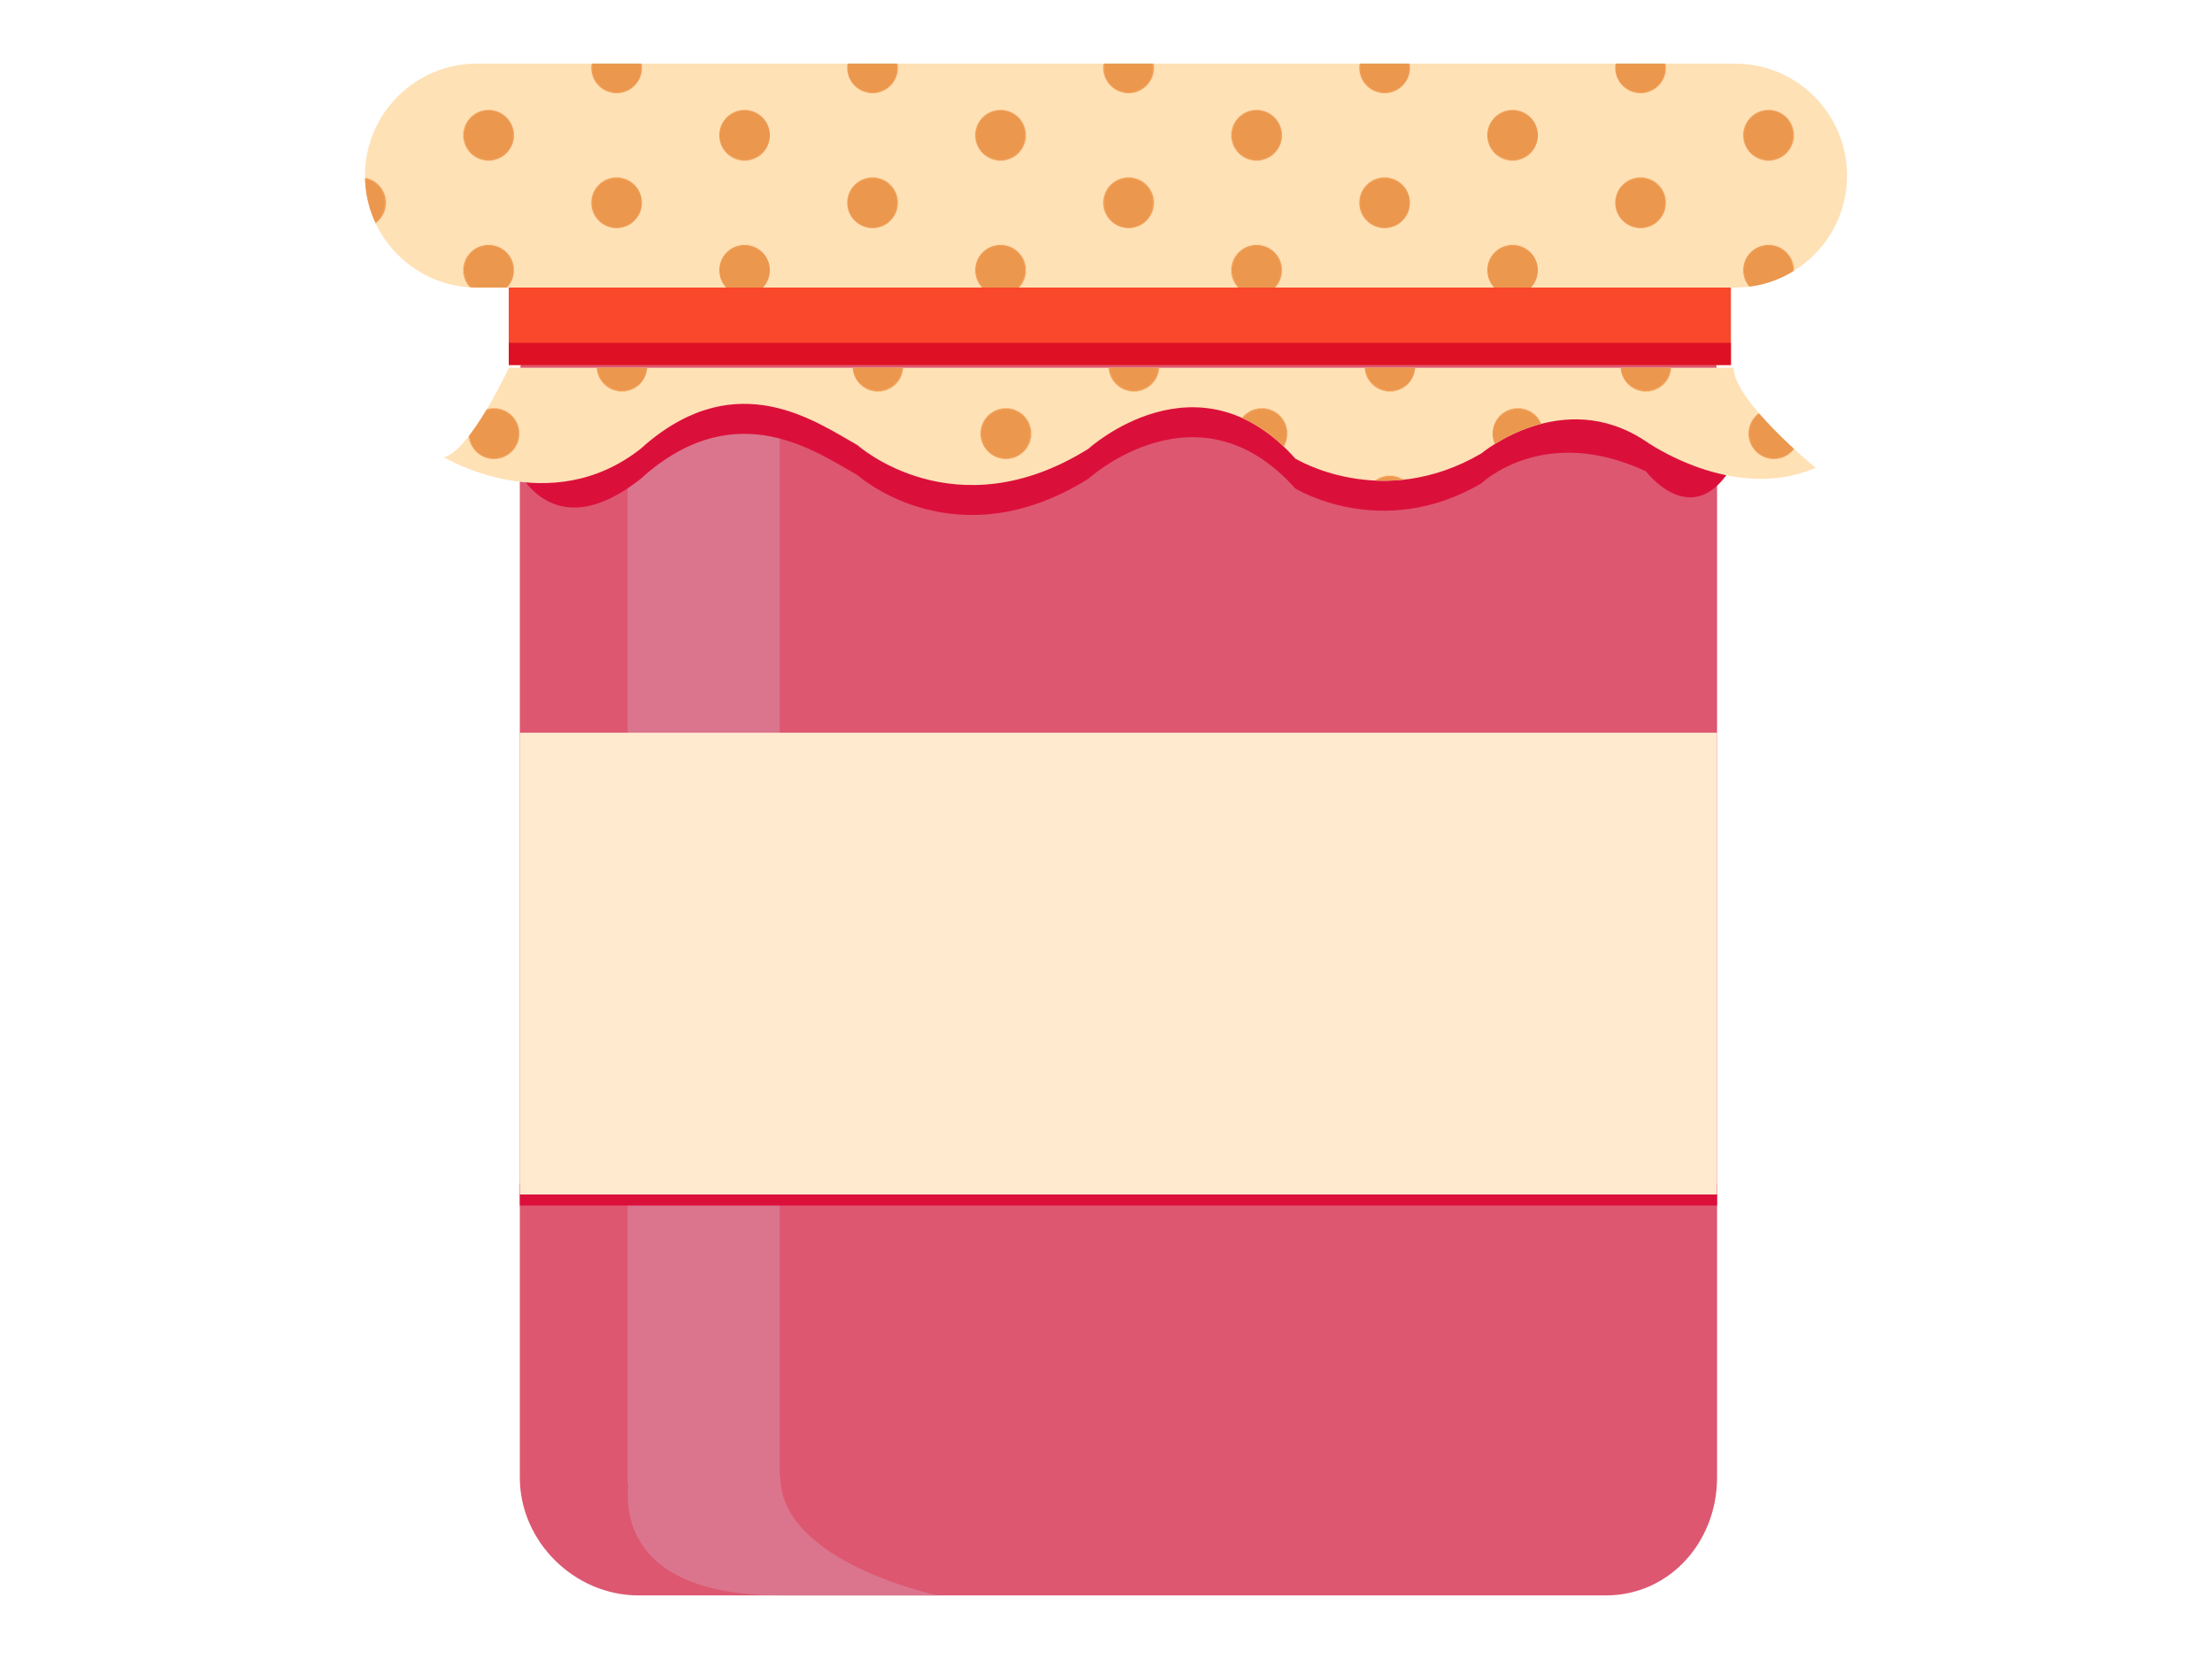
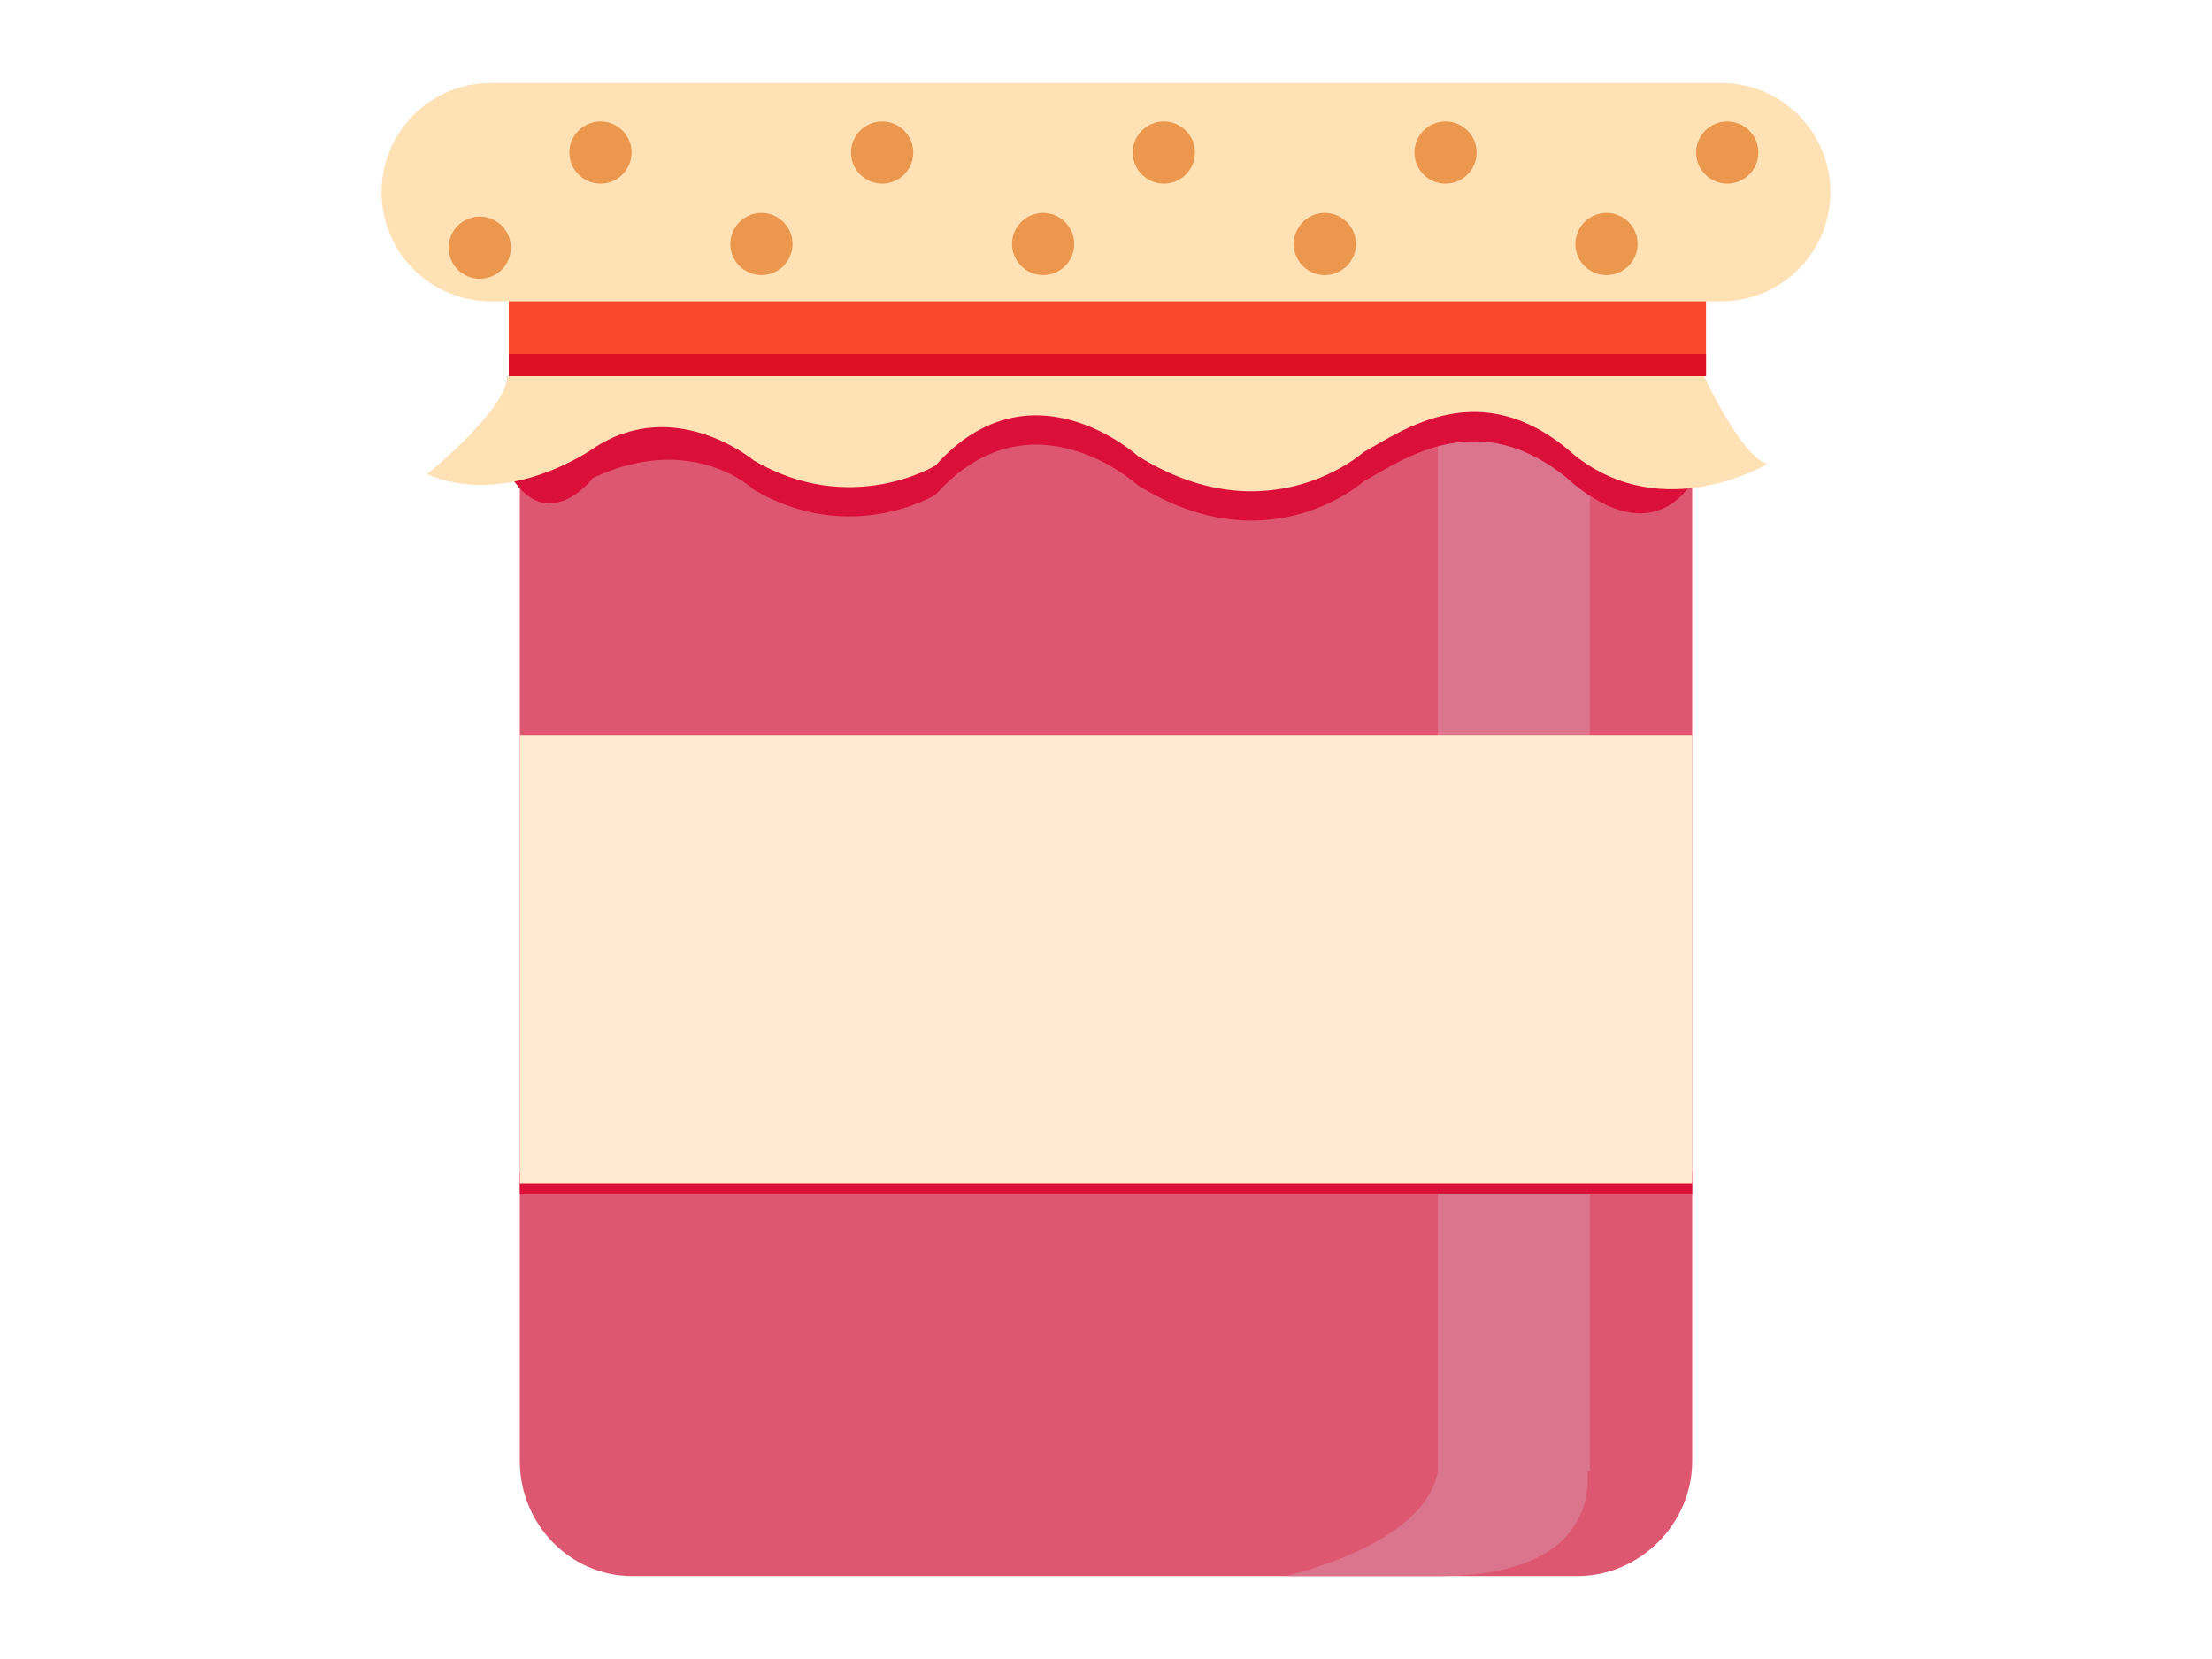
- <svg xmlns="http://www.w3.org/2000/svg" xmlns:xlink="http://www.w3.org/1999/xlink" version="1.1" id="jar" x="0px" y="0px" width="800px" height="600px" viewBox="0 0 800 600" enable-background="new 0 0 800 600" xml:space="preserve">
-   <pattern width="170.948" height="180.154" patternUnits="userSpaceOnUse" id="New_Pattern" viewBox="0 -191.401 170.948 180.154" overflow="visible">
-     <g>
-       <polygon fill="none" points="0,-191.401 170.948,-191.401 170.948,-11.247 0,-11.247   " />
-       <path fill="#EB974E" d="M33.766-16.883C33.766-7.559,26.208,0,16.883,0S0-7.559,0-16.883s7.559-16.884,16.883-16.884    S33.766-26.207,33.766-16.883z" />
-       <path fill="#EB974E" d="M119.24-61.921c0,9.324-7.559,16.883-16.883,16.883s-16.883-7.559-16.883-16.883    s7.559-16.884,16.883-16.884S119.24-71.245,119.24-61.921z" />
-       <path fill="#EB974E" d="M33.766-106.96c0,9.324-7.559,16.883-16.883,16.883S0-97.636,0-106.96s7.559-16.883,16.883-16.883    S33.766-116.284,33.766-106.96z" />
-       <path fill="#EB974E" d="M119.24-151.999c0,9.324-7.559,16.883-16.883,16.883s-16.883-7.559-16.883-16.883    s7.559-16.883,16.883-16.883S119.24-161.323,119.24-151.999z" />
-       <path fill="#EB974E" d="M33.766-197.037c0,9.324-7.559,16.883-16.883,16.883S0-187.713,0-197.037s7.559-16.883,16.883-16.883    S33.766-206.361,33.766-197.037z" />
-     </g>
-   </pattern>
+ <svg xmlns="http://www.w3.org/2000/svg" version="1.1" id="jar" x="0px" y="0px" width="800px" height="600px" viewBox="0 0 800 600" enable-background="new 0 0 800 600" xml:space="preserve">
  <g>
-     <path fill="#DD5771" d="M621,534.38c0,23.111-17.056,42.62-40.242,42.62H230.901C207.715,577,188,557.491,188,534.38V136.855   C188,113.746,207.715,96,230.901,96h349.856C603.944,96,621,113.746,621,136.855V534.38z" />
-     <rect x="227" y="139" fill="#DB758D" width="55" height="398" />
-     <path fill="#DB758D" d="M227.79,534c0,0-11.272,43,54.408,43h56.87c0,0-56.87-12-56.87-43H227.79z" />
-     <rect x="188" y="428" fill="#DB103A" width="433" height="8" />
-     <rect x="188" y="265" fill="#FFEACF" width="433" height="167" />
-     <path fill="#DB103A" d="M184.029,144c0,0,11.967,21.544,2.295,24.182c0,0,12.518,31.103,45.558,4.854   c0.566-0.45,1.131-1.047,1.693-1.527c33.412-28.445,61.618-8.052,76.565,0.337c0,0,35.1,31.522,83.459,1.32   c0,0,39.566-36.066,74.859,3.5c0,0,31.231,19.265,67.28-1.836c0,0,22.405-21.716,59.507-4.388c0,0,17.286,22.829,31.636-2.523   c0,0,0.106-11.92,0.106-23.92H184.029z" />
-     <g>
-       <path fill="#FFE1B6" d="M184.029,133c0,0-13.76,29.752-23.432,32.391c0,0,38.244,23.02,71.284-3.229    c0.566-0.45,1.131-1.026,1.693-1.505c33.412-28.445,61.618-8.042,76.565,0.347c0,0,35.1,31.529,83.46,1.326    c0,0,39.565-36.063,74.858,3.503c0,0,31.231,19.266,67.28-1.835c0,0,29.314-24.553,59.507-4.389c0,0,31.558,22.49,61.426,9.583    c0,0-29.684-24.191-29.684-36.191H184.029z" />
-       <pattern id="SVGID_1_" xlink:href="#New_Pattern" patternTransform="matrix(0.5416 0 0 0.5416 -3533.936 -3645.425)">
- 		</pattern>
-       <path fill="url(#SVGID_1_)" d="M184.029,133c0,0-13.76,29.752-23.432,32.391c0,0,38.244,23.02,71.284-3.229    c0.566-0.45,1.131-1.026,1.693-1.505c33.412-28.445,61.618-8.042,76.565,0.347c0,0,35.1,31.529,83.46,1.326    c0,0,39.565-36.063,74.858,3.503c0,0,31.231,19.266,67.28-1.835c0,0,29.314-24.553,59.507-4.389c0,0,31.558,22.49,61.426,9.583    c0,0-29.684-24.191-29.684-36.191H184.029z" />
-     </g>
-     <rect x="184" y="103" fill="#F9482B" width="442" height="29" />
-     <rect x="184" y="124" fill="#DD1024" width="442" height="8" />
-     <g>
-       <path fill="#FFE1B6" d="M668,63.5c0,22.368-18.133,40.5-40.5,40.5h-455c-22.368,0-40.5-18.132-40.5-40.5l0,0    c0-22.368,18.132-40.5,40.5-40.5h455C649.867,23,668,41.132,668,63.5L668,63.5z" />
-       <pattern id="SVGID_2_" xlink:href="#New_Pattern" patternTransform="matrix(0.5416 0 0 0.5416 -3535.867 -3606.949)">
- 		</pattern>
-       <path fill="url(#SVGID_2_)" d="M668,63.5c0,22.368-18.133,40.5-40.5,40.5h-455c-22.368,0-40.5-18.132-40.5-40.5l0,0    c0-22.368,18.132-40.5,40.5-40.5h455C649.867,23,668,41.132,668,63.5L668,63.5z" />
-     </g>
+     <path fill="#DD5771" d="M188,528.451C188,551.032,205.982,570,228.639,570h341.855C593.15,570,612,551.032,612,528.451V140.016   C612,117.434,593.15,100,570.494,100H228.639C205.982,100,188,117.434,188,140.016V528.451z" />
+     <rect x="520" y="143" fill="#DB758D" width="55" height="389" />
+     <path fill="#DB758D" d="M573.535,528c0,0,11.014,42-53.164,42h-55.569c0,0,55.569-12,55.569-42H573.535z" />
+     <rect x="188" y="424" fill="#DB103A" width="424" height="8" />
+     <rect x="188" y="266" fill="#FFEACF" width="424" height="162" />
+     <path fill="#DB103A" d="M616.295,147c0,0-11.693,21.049-2.242,23.627c0,0-12.231,30.391-44.517,4.742   c-0.553-0.439-1.104-1.024-1.654-1.492c-32.647-27.794-60.209-7.868-74.814,0.329c0,0-34.297,30.803-81.55,1.291   c0,0-38.661-35.241-73.147,3.42c0,0-30.518,18.824-65.742-1.795c0,0-21.894-21.22-58.146-4.288c0,0-16.891,22.31-30.912-2.462   c0,0-0.104-11.372-0.104-23.372H616.295z" />
+     <path fill="#FFE1B6" d="M616.295,136c0,0,13.445,29.196,22.896,31.773c0,0-37.37,22.556-69.655-3.093   c-0.553-0.439-1.104-0.972-1.654-1.44c-32.647-27.794-60.209-7.843-74.814,0.354c0,0-34.297,30.816-81.55,1.304   c0,0-38.661-35.234-73.147,3.427c0,0-30.518,18.828-65.742-1.792c0,0-28.645-23.99-58.146-4.287c0,0-30.835,21.851-60.021,9.239   c0,0,29.005-23.486,29.005-35.486H616.295z" />
+     <rect x="184" y="107" fill="#F9482B" width="433" height="29" />
+     <rect x="184" y="128" fill="#DD1024" width="433" height="8" />
+     <path fill="#FFE1B6" d="M138,69.5c0,21.815,17.685,39.5,39.5,39.5h445c21.815,0,39.5-17.685,39.5-39.5l0,0   c0-21.815-17.685-39.5-39.5-39.5h-445C155.685,30,138,47.685,138,69.5L138,69.5z" />
+     <circle fill="#EB974E" cx="624.681" cy="55.174" r="11.246" />
+     <circle fill="#EB974E" cx="522.803" cy="55.174" r="11.246" />
+     <circle fill="#EB974E" cx="420.925" cy="55.174" r="11.247" />
+     <circle fill="#EB974E" cx="319.048" cy="55.174" r="11.246" />
+     <circle fill="#EB974E" cx="217.171" cy="55.174" r="11.246" />
+     <circle fill="#EB974E" cx="581.019" cy="88.251" r="11.246" />
+     <circle fill="#EB974E" cx="479.141" cy="88.251" r="11.247" />
+     <circle fill="#EB974E" cx="377.264" cy="88.251" r="11.246" />
+     <circle fill="#EB974E" cx="275.386" cy="88.251" r="11.247" />
+     <circle fill="#EB974E" cx="173.509" cy="89.574" r="11.246" />
  </g>
</svg>
